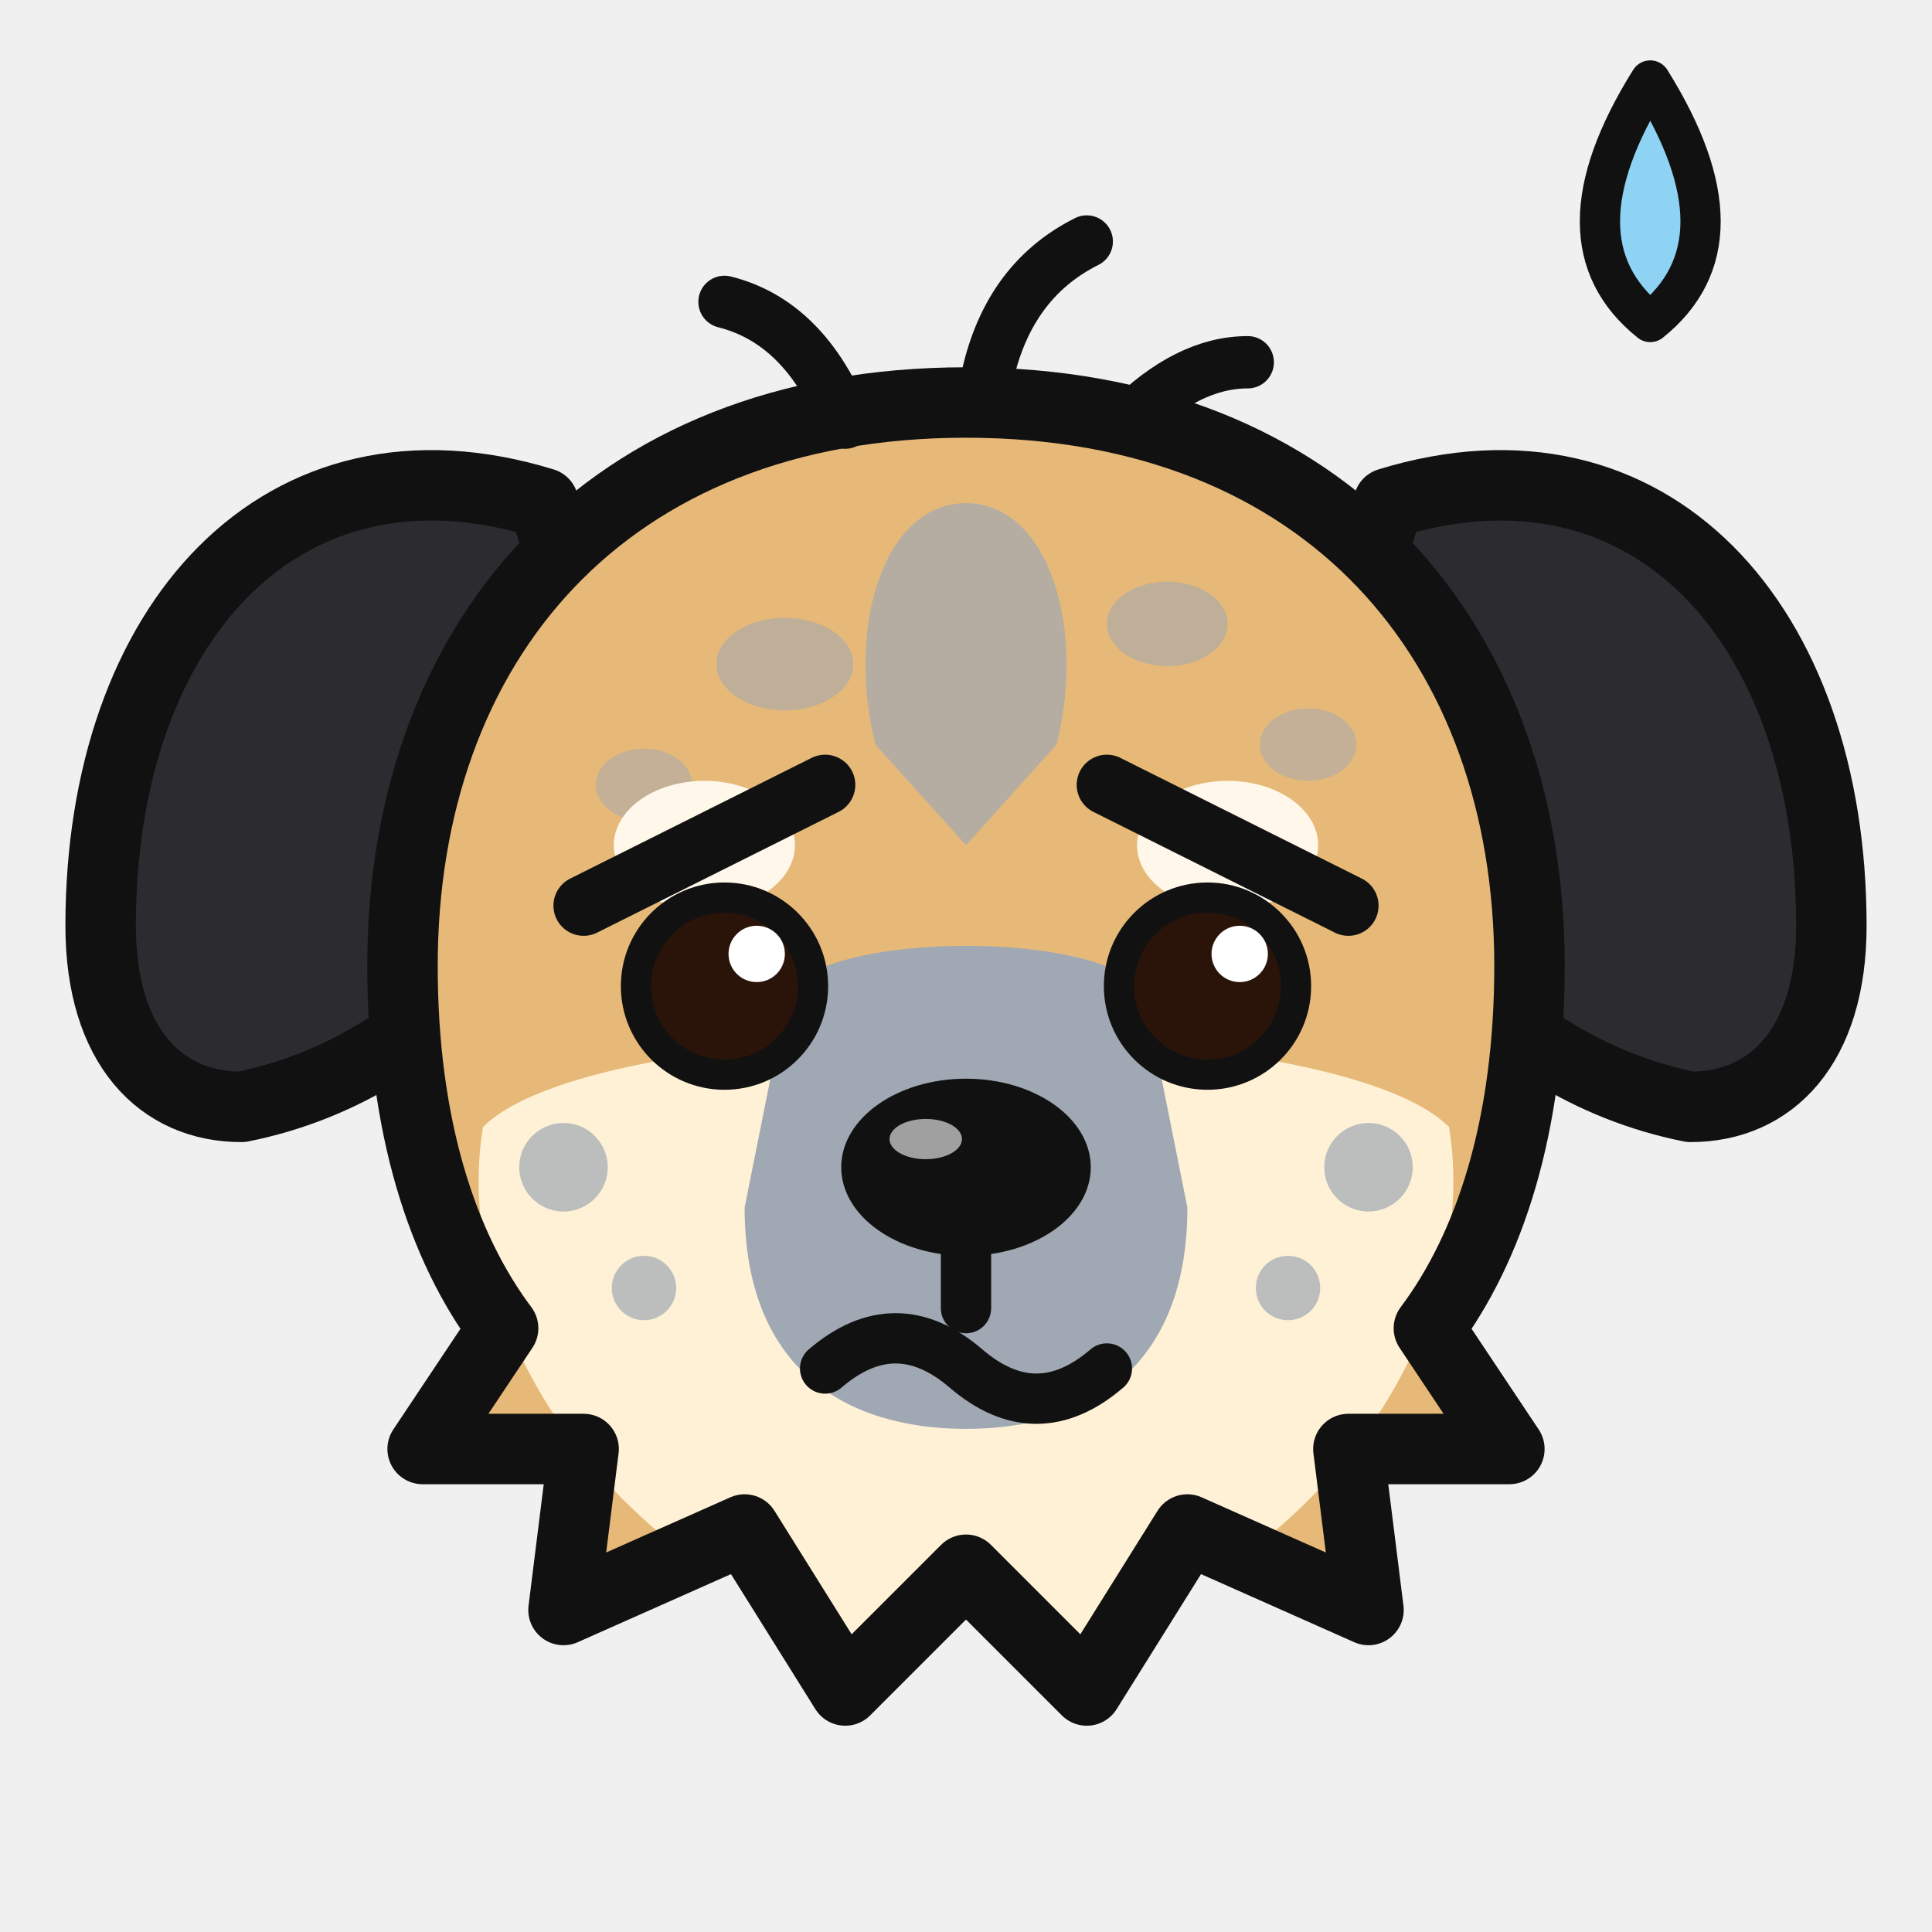
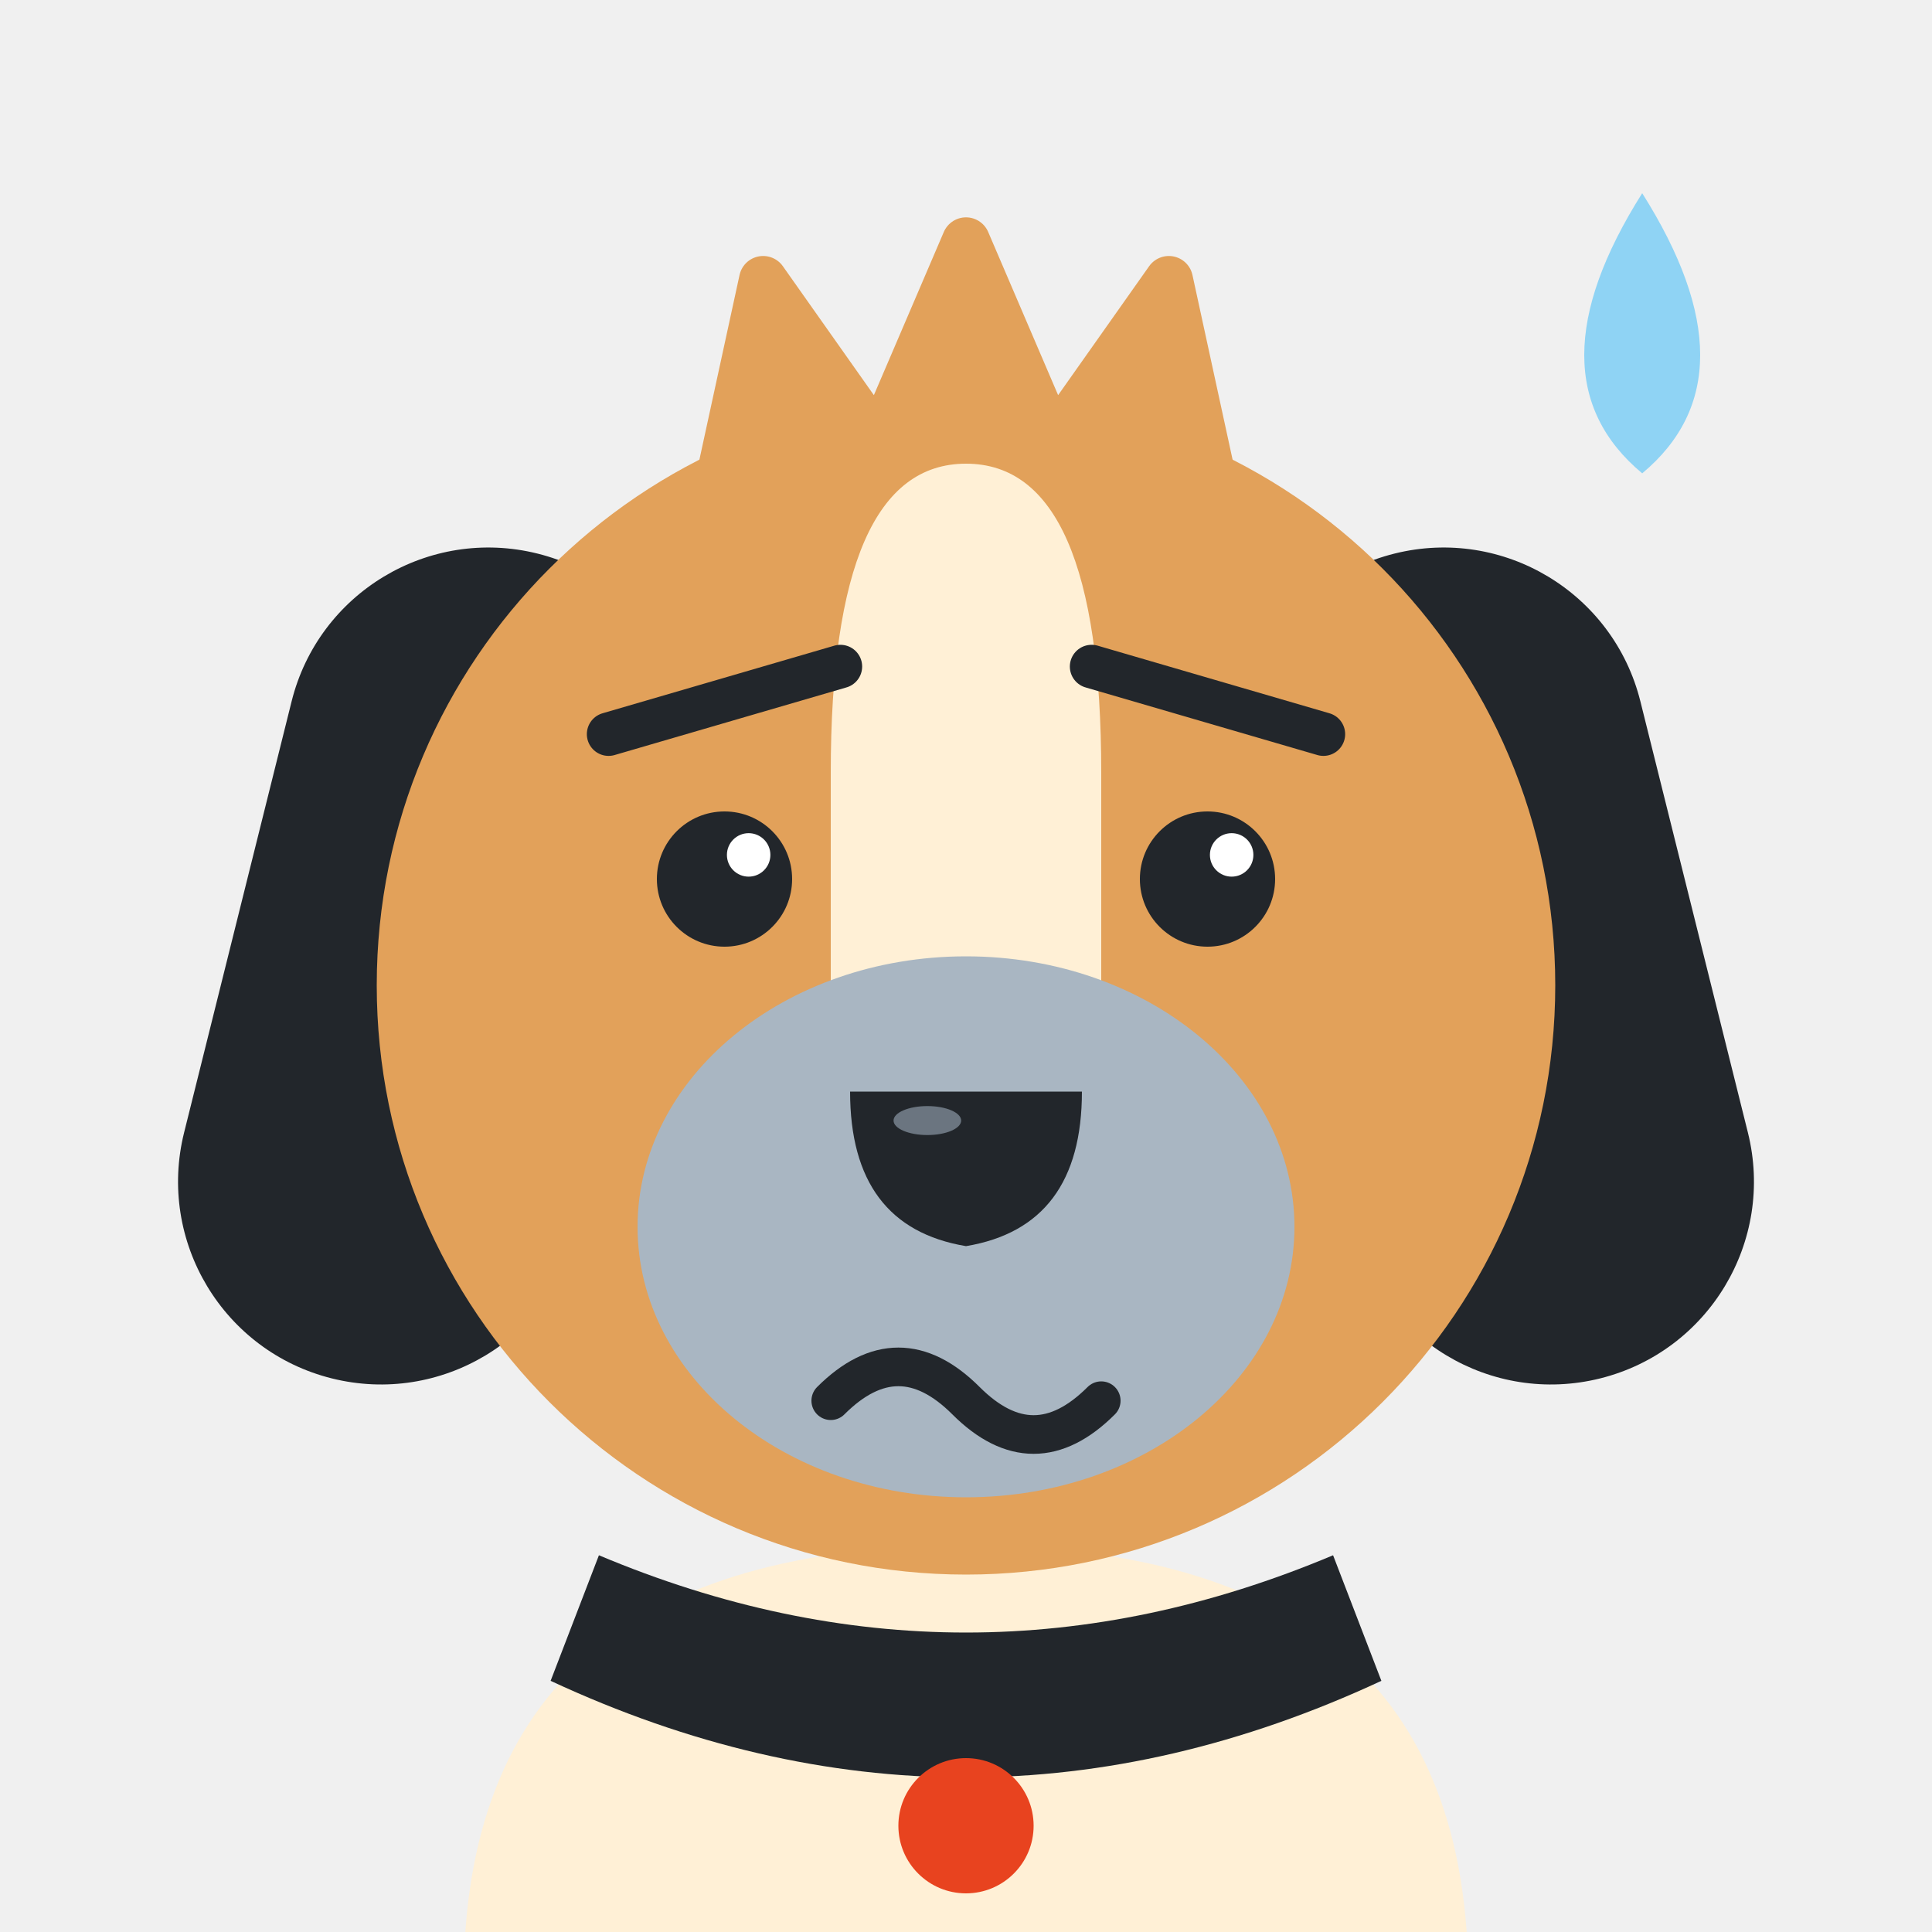
- <svg xmlns="http://www.w3.org/2000/svg" width="512" height="512" viewBox="0 0 96 96" role="img" aria-label="Bobo the dog">
-   <defs>
-     <clipPath id="bobo-oops-head">
-       <path d="M48 14 C30 14 20 26 20 42 C20 50 22 56 25 60 L21 66 L29 66 L28 74 L37 70 L42 78 L48 72 L54 78 L59 70 L68 74 L67 66 L75 66 L71 60 C74 56 76 50 76 42 C76 26 66 14 48 14 Z" />
-     </clipPath>
-   </defs>
-   <g transform="translate(0 6)">
-     <path d="M27 19 C14 15 5 25 5 40 C5 46 8 49 12 49 C22 47 29 38 30 28 Z" fill="#2B2B30" stroke="#111" stroke-width="3.5" stroke-linejoin="round" />
-     <path d="M69 19 C82 15 91 25 91 40 C91 46 88 49 84 49 C74 47 67 38 66 28 Z" fill="#2B2B30" stroke="#111" stroke-width="3.5" stroke-linejoin="round" />
-     <path d="M48 14 C30 14 20 26 20 42 C20 50 22 56 25 60 L21 66 L29 66 L28 74 L37 70 L42 78 L48 72 L54 78 L59 70 L68 74 L67 66 L75 66 L71 60 C74 56 76 50 76 42 C76 26 66 14 48 14 Z" fill="#E6B978" />
-     <g clip-path="url(#bobo-oops-head)">
-       <path d="M24 50 C30 44 66 44 72 50 C74 62 62 76 48 76 C34 76 22 62 24 50 Z" fill="#FFF1D6" />
-       <path d="M48 19 C44 19 42 25 43.5 31 L48 36 L52.5 31 C54 25 52 19 48 19 Z" fill="#9FA8B3" opacity=".7" />
-       <ellipse cx="39" cy="27" rx="3.4" ry="2.3" fill="#9FA8B3" opacity=".55" />
-       <ellipse cx="58" cy="25" rx="3" ry="2.1" fill="#9FA8B3" opacity=".55" />
-       <ellipse cx="32" cy="33" rx="2.4" ry="1.8" fill="#9FA8B3" opacity=".5" />
-       <ellipse cx="65" cy="31" rx="2.4" ry="1.8" fill="#9FA8B3" opacity=".5" />
-       <path d="M39 44 C39 40 57 40 57 44 L59 54 C59 62 54 65 48 65 C42 65 37 62 37 54 Z" fill="#9FA8B3" />
-       <ellipse cx="35" cy="36" rx="4.5" ry="3.2" fill="#FFF8EA" />
-       <ellipse cx="61" cy="36" rx="4.5" ry="3.2" fill="#FFF8EA" />
-       <circle cx="28" cy="52" r="2.2" fill="#9FA8B3" opacity=".7" />
-       <circle cx="68" cy="52" r="2.2" fill="#9FA8B3" opacity=".7" />
-       <circle cx="32" cy="58" r="1.6" fill="#9FA8B3" opacity=".7" />
-       <circle cx="64" cy="58" r="1.6" fill="#9FA8B3" opacity=".7" />
-     </g>
-     <path d="M48 14 C30 14 20 26 20 42 C20 50 22 56 25 60 L21 66 L29 66 L28 74 L37 70 L42 78 L48 72 L54 78 L59 70 L68 74 L67 66 L75 66 L71 60 C74 56 76 50 76 42 C76 26 66 14 48 14 Z" fill="none" stroke="#111" stroke-width="3.5" stroke-linejoin="round" />
-     <path d="M42 15 Q40 10 36 9 M49 13 Q50 8 54 6 M56 15 Q59 12 62 12" fill="none" stroke="#111" stroke-width="2.6" stroke-linecap="round" stroke-linejoin="round" />
-     <circle cx="36" cy="43" r="4.4" fill="#2A140A" stroke="#111" stroke-width="1.5" />
-     <circle cx="60" cy="43" r="4.4" fill="#2A140A" stroke="#111" stroke-width="1.5" />
-     <circle cx="37.6" cy="41.4" r="1.4" fill="#fff" />
-     <circle cx="61.6" cy="41.4" r="1.4" fill="#fff" />
-     <path d="M29 39 L41 33" fill="none" stroke="#111" stroke-width="3" stroke-linecap="round" stroke-linejoin="round" />
-     <path d="M67 39 L55 33" fill="none" stroke="#111" stroke-width="3" stroke-linecap="round" stroke-linejoin="round" />
-     <ellipse cx="48" cy="52" rx="6.2" ry="4.4" fill="#111" />
-     <ellipse cx="46" cy="50.6" rx="1.8" ry="1" fill="#fff" opacity=".6" />
-     <path d="M48 56 V59" fill="none" stroke="#111" stroke-width="2.5" stroke-linecap="round" stroke-linejoin="round" />
-     <path d="M41 62 Q44.5 59 48 62 Q51.5 65 55 62" fill="none" stroke="#111" stroke-width="2.5" stroke-linecap="round" stroke-linejoin="round" />
-     <path d="M82 -2 Q87 6 82 10 Q77 6 82 -2 Z" fill="#8FD3F4" stroke="#111" stroke-width="2" stroke-linejoin="round" />
+ <svg xmlns="http://www.w3.org/2000/svg" width="512" height="512" viewBox="0 0 96 96" role="img" aria-label="Mister Bobo the dog">
+   <g transform="scale(0.24)">
+     <path d="M96 410 Q96 320 200 320 Q304 320 304 410 Z" fill="#FFF0D6" />
+     <path d="M124 322 Q200 354 276 322 L286 348 Q200 388 114 348 Z" fill="#22262B" />
+     <circle cx="200" cy="378" r="14" fill="#E8431F" />
+     <rect x="48" y="112" width="84" height="176" rx="42" fill="#22262B" transform="rotate(14 90 200)" />
+     <rect x="268" y="112" width="84" height="176" rx="42" fill="#22262B" transform="rotate(-14 310 200)" />
+     <path d="M148 104 L158 58 L182 92 L200 50 L218 92 L242 58 L252 104 Z" fill="#E2A15A" stroke="#E2A15A" stroke-width="10" stroke-linejoin="round" />
+     <circle cx="200" cy="204" r="122" fill="#E2A15A" />
+     <path d="M200 96 Q228 96 228 160 V214 H172 V160 Q172 96 200 96 Z" fill="#FFF0D6" />
+     <ellipse cx="200" cy="254" rx="68" ry="56" fill="#A9B6C2" />
+     <circle cx="150" cy="182" r="14" fill="#22262B" />
+     <circle cx="250" cy="182" r="14" fill="#22262B" />
+     <circle cx="155" cy="177" r="4.5" fill="#fff" />
+     <circle cx="255" cy="177" r="4.5" fill="#fff" />
+     <path d="M126 152 L174 138" fill="none" stroke="#22262B" stroke-width="9" stroke-linecap="round" stroke-linejoin="round" />
+     <path d="M274 152 L226 138" fill="none" stroke="#22262B" stroke-width="9" stroke-linecap="round" stroke-linejoin="round" />
+     <path d="M176 226 H224 Q224 254 200 258 Q176 254 176 226 Z" fill="#22262B" />
+     <ellipse cx="192" cy="232" rx="7" ry="3" fill="#6B7580" />
+     <path d="M172 290 Q186 276 200 290 Q214 304 228 290" fill="none" stroke="#22262B" stroke-width="8" stroke-linecap="round" stroke-linejoin="round" />
+     <path d="M340 40 Q364 78 340 98 Q316 78 340 40 Z" fill="#8FD3F4" />
  </g>
</svg>
